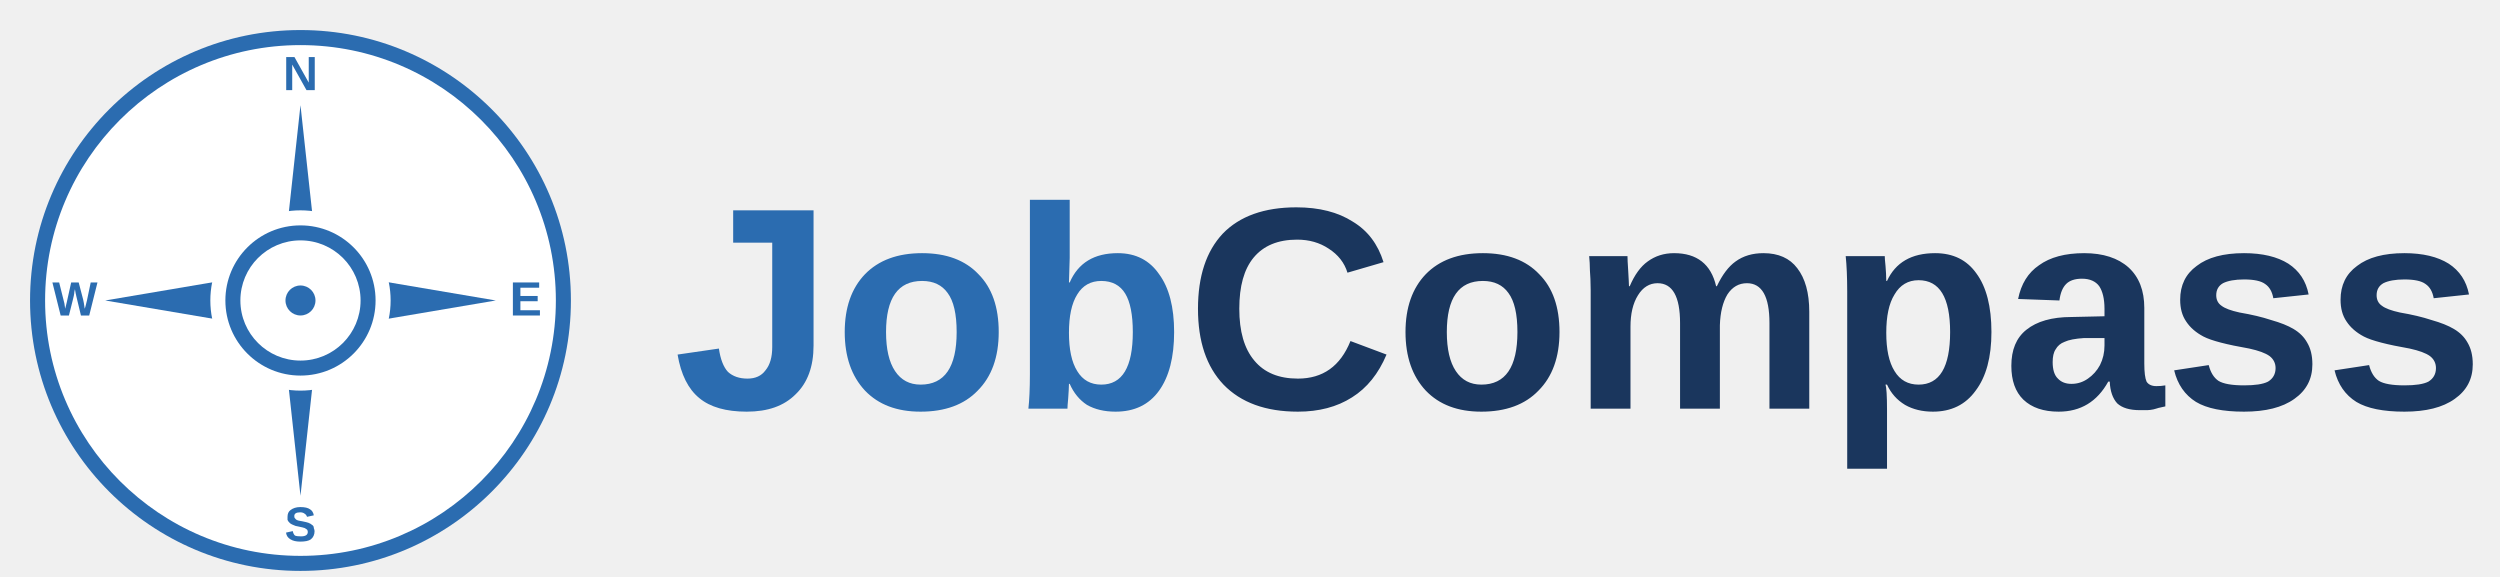
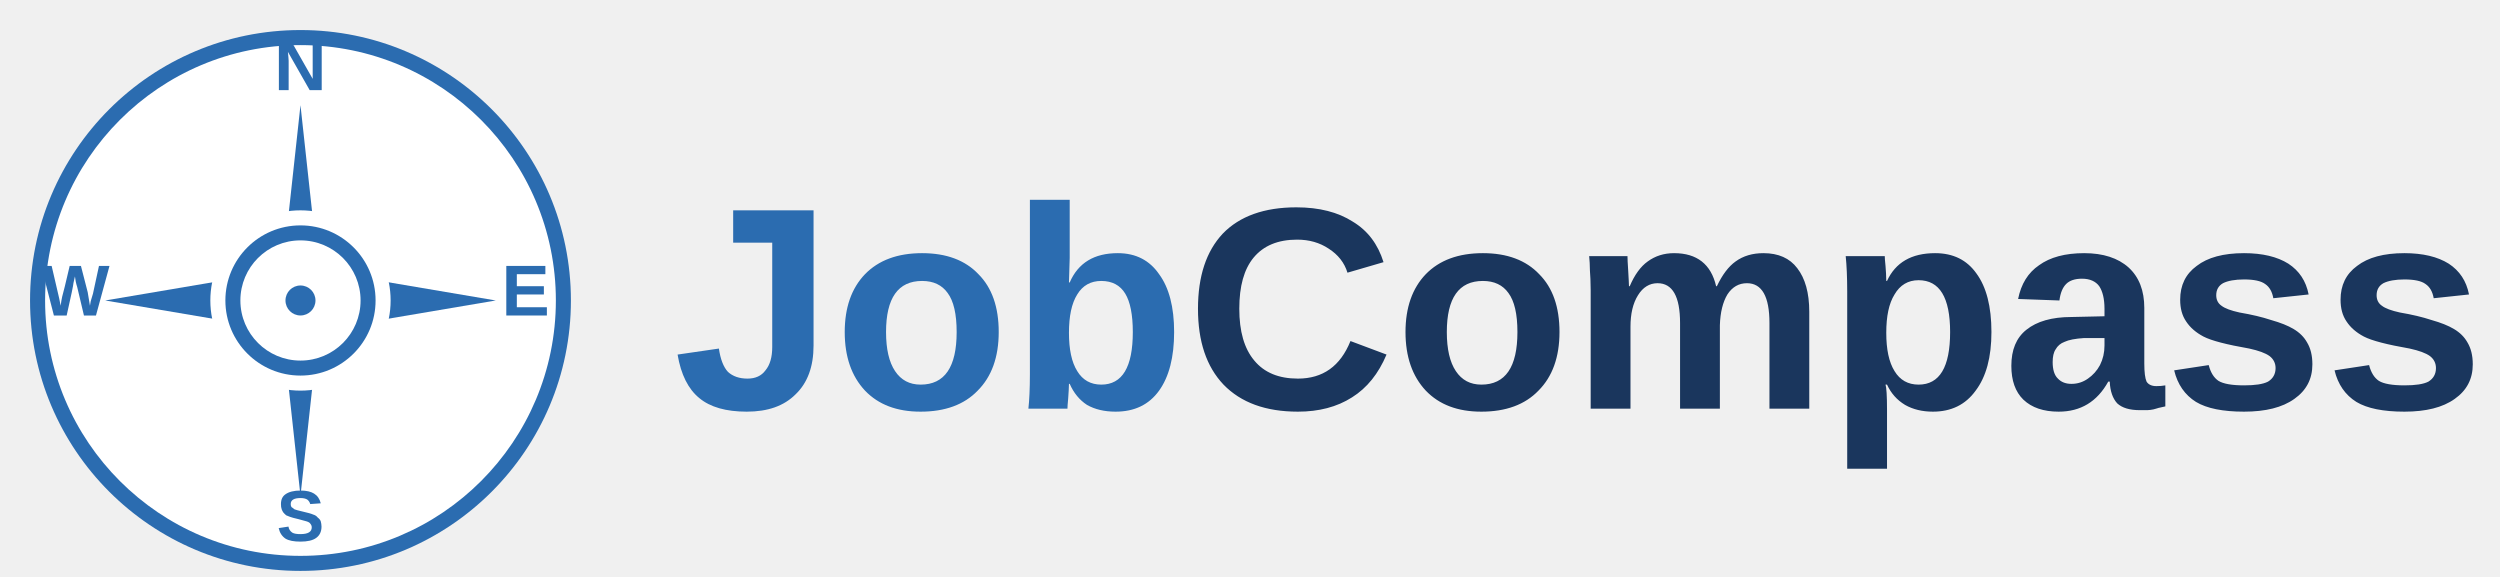
<svg xmlns="http://www.w3.org/2000/svg" viewBox="0 0 52 12">
  <g>
    <circle cx="6.25" cy="6.25" r="5.625" fill="#2B6CB0" />
    <circle cx="6.25" cy="6.25" r="5.312" fill="white" />
    <path d="M6.25 2.188 L6.625 5.625 L10.312 6.25 L6.625 6.875 L6.25 10.312 L5.875 6.875 L2.188 6.25 L5.875 5.625 Z" fill="#2B6CB0" />
    <circle cx="6.25" cy="6.25" r="1.875" fill="white" />
    <circle cx="6.25" cy="6.25" r="1.562" fill="#2B6CB0" />
    <circle cx="6.25" cy="6.25" r="1.25" fill="white" />
    <circle cx="6.25" cy="6.25" r="0.312" fill="#2B6CB0" />
-     <text x="6.25" y="1.875" font-family="Arial" font-size="1" font-weight="bold" text-anchor="middle" fill="#2B6CB0">N</text>
-     <text x="10.938" y="6.562" font-family="Arial" font-size="1" font-weight="bold" text-anchor="middle" fill="#2B6CB0">E</text>
-     <text x="6.25" y="11.25" font-family="Arial" font-size="1" font-weight="bold" text-anchor="middle" fill="#2B6CB0">S</text>
-     <text x="1.562" y="6.562" font-family="Arial" font-size="1" font-weight="bold" text-anchor="middle" fill="#2B6CB0">W</text>
+     <text x="6.25" y="1.875" font-family="Arial" font-size="1.5" font-weight="bold" text-anchor="middle" fill="#2B6CB0">N</text>
+     <text x="10.938" y="6.562" font-family="Arial" font-size="1.5" font-weight="bold" text-anchor="middle" fill="#2B6CB0">E</text>
+     <text x="6.25" y="11.25" font-family="Arial" font-size="1.5" font-weight="bold" text-anchor="middle" fill="#2B6CB0">S</text>
+     <text x="1.562" y="6.562" font-family="Arial" font-size="1.5" font-weight="bold" text-anchor="middle" fill="#2B6CB0">W</text>
  </g>
  <text x="14" y="8.5" font-family="Arial" font-size="6" font-weight="bold" fill="#2B6CB0">
      Job<tspan fill="#1A365D">Compass</tspan>
  </text>
</svg>
